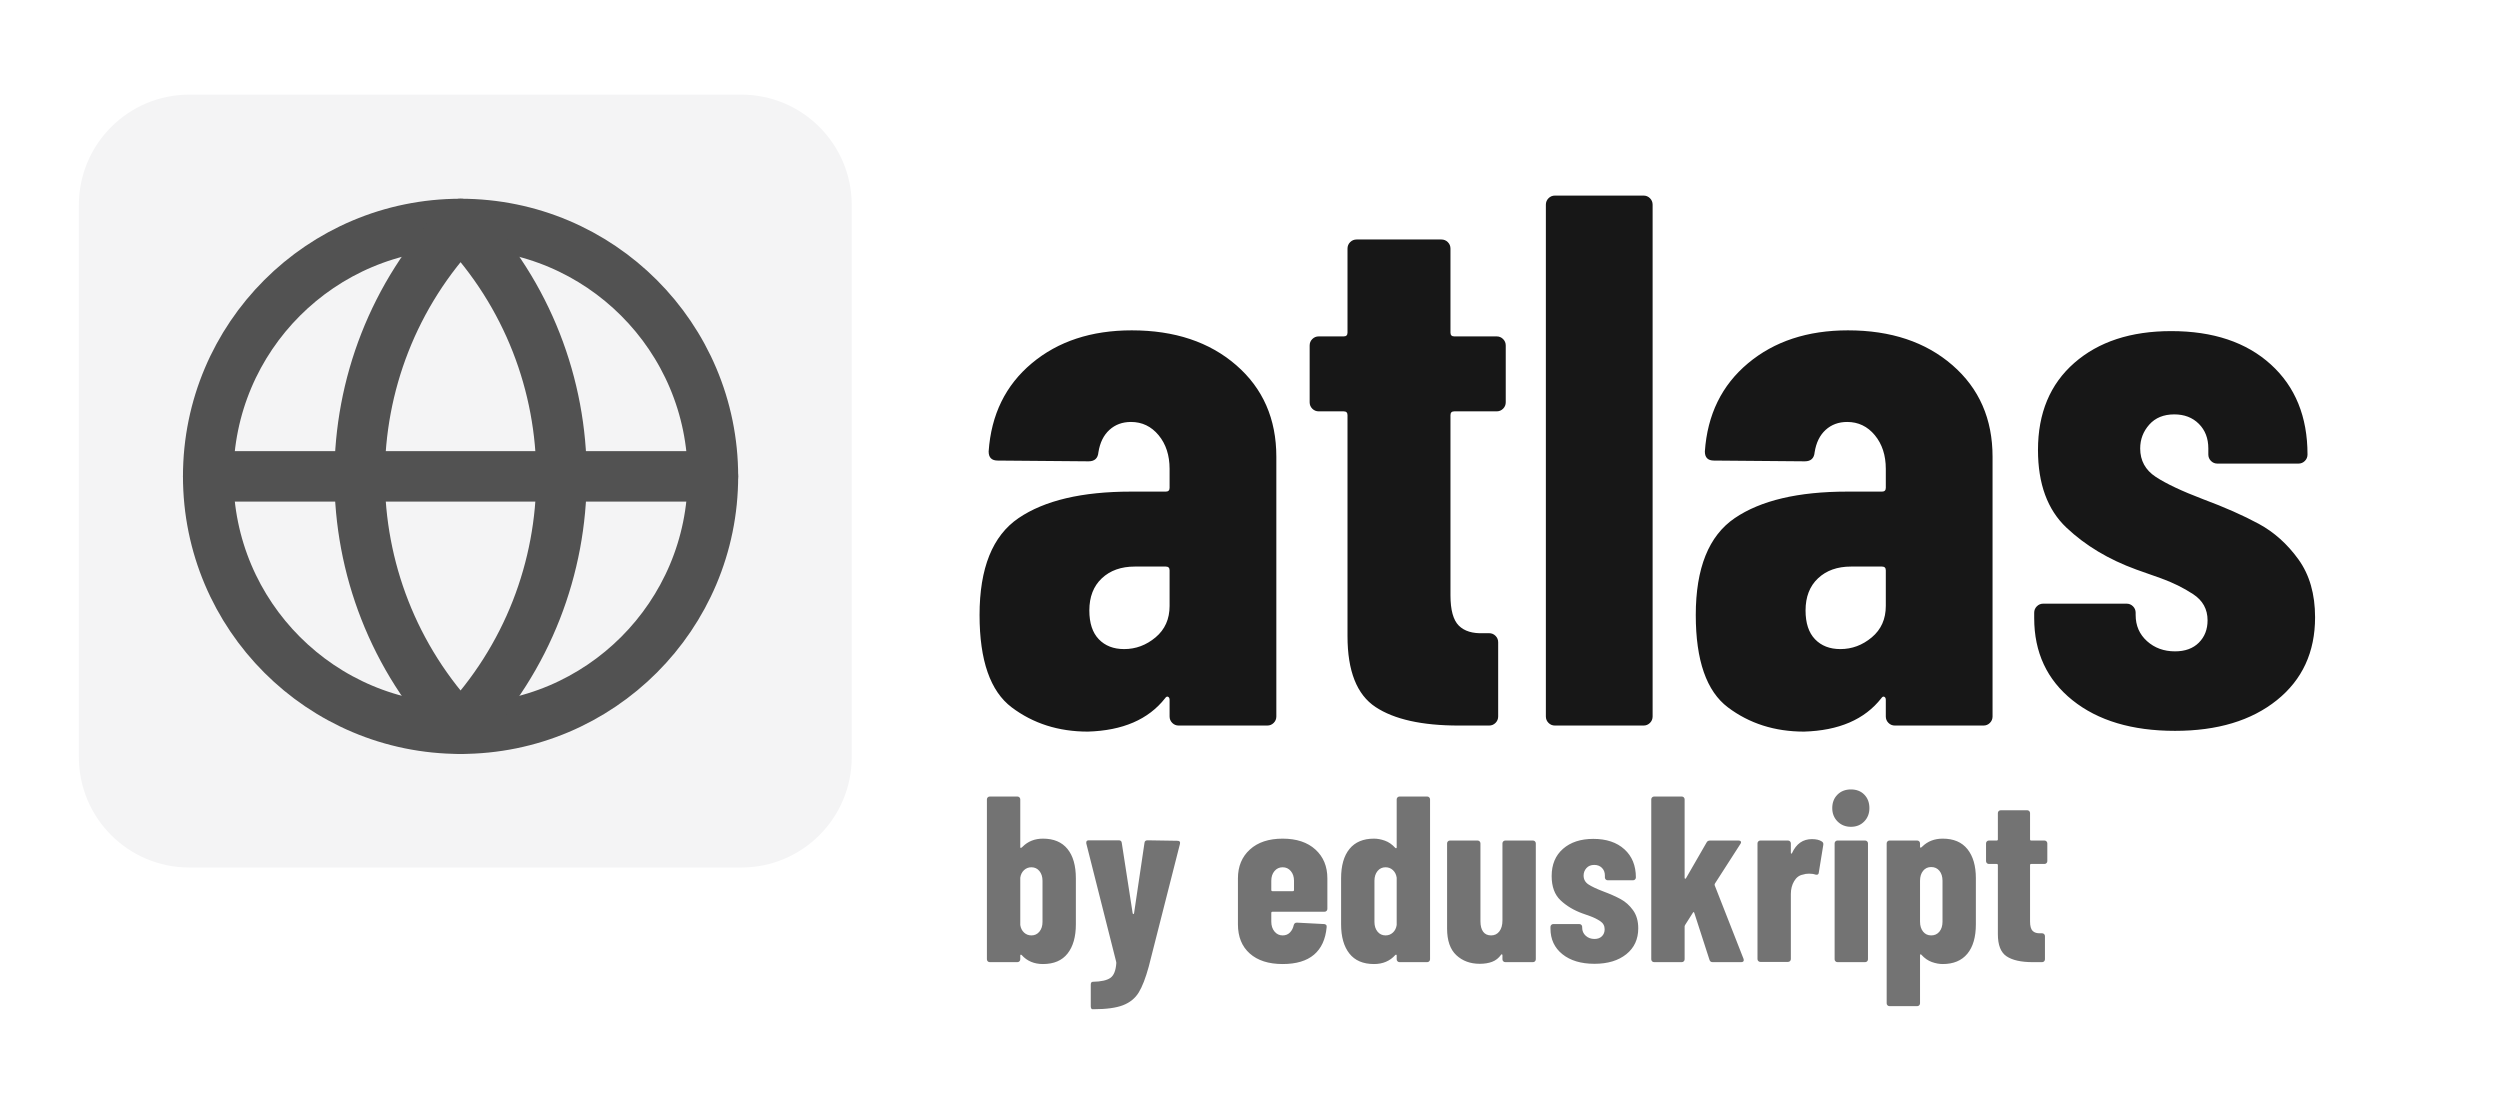
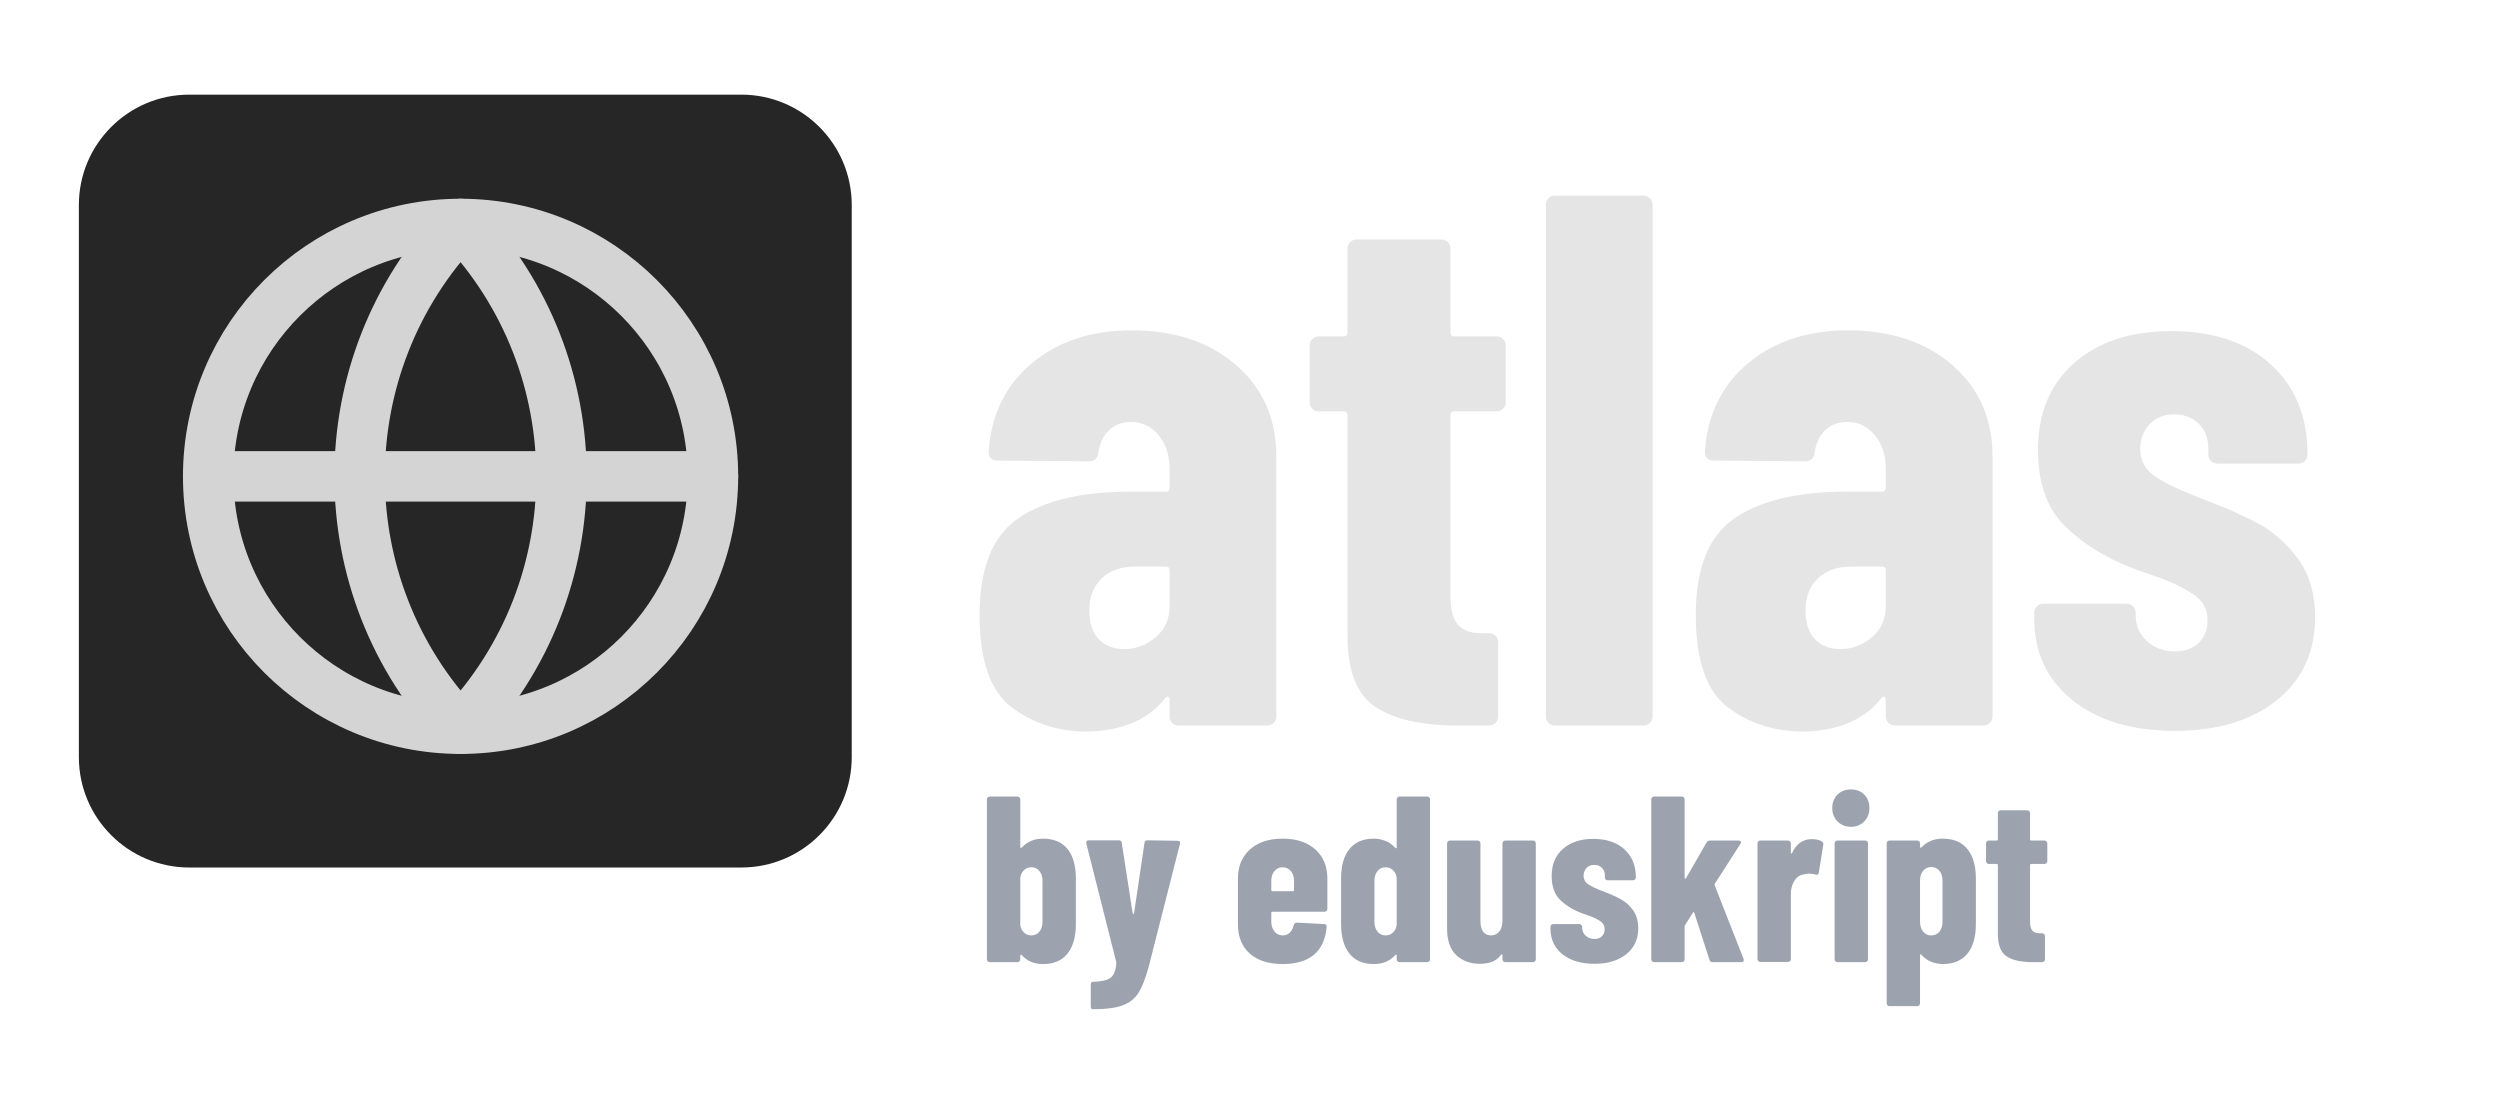
<svg xmlns="http://www.w3.org/2000/svg" viewBox="0 0 317 140" width="317" height="140">
  <style>
-   .mark-bg{fill:#f4f4f5}.mark{stroke:#525252}.wort{fill:#171717}.sub{fill:#737373}
+   .mark-bg{fill:#262626}.mark{stroke:#d4d4d4}.wort{fill:#e5e5e5}.sub{fill:#9ca3af}
</style>
  <rect class="mark-bg" x="10" y="12" width="98" height="98" rx="14" />
  <g class="mark" transform="translate(20,22) scale(3.2)" fill="none" stroke-width="2" stroke-linecap="round" stroke-linejoin="round">
    <circle cx="12" cy="12" r="10" />
    <path d="M12 2a14.5 14.5 0 0 0 0 20 14.5 14.5 0 0 0 0-20" />
    <path d="M2 12h20" />
  </g>
  <path class="wort" d="M161.84 57.92V90.848Q161.84 91.328 161.504 91.664Q161.168 92.0 160.688 92.0H149.456Q148.976 92.0 148.64 91.664Q148.304 91.328 148.304 90.848V88.736Q148.304 88.448 148.112 88.352Q147.92 88.256 147.728 88.544Q144.56 92.576 137.936 92.768Q132.368 92.768 128.288 89.696Q124.208 86.624 124.208 77.984Q124.208 69.056 129.152 65.696Q134.096 62.336 143.408 62.336H147.824Q148.304 62.336 148.304 61.856V59.456Q148.304 56.864 146.912 55.184Q145.52 53.504 143.408 53.504Q141.776 53.504 140.672 54.512Q139.568 55.52 139.28 57.344Q139.184 58.496 138.032 58.496L126.512 58.4Q125.36 58.4 125.36 57.248Q125.84 50.24 130.832 46.064Q135.824 41.888 143.504 41.888Q151.664 41.888 156.752 46.304Q161.84 50.72 161.84 57.92ZM148.304 76.832V72.32Q148.304 71.84 147.824 71.84H143.888Q141.296 71.84 139.712 73.328Q138.128 74.816 138.128 77.408Q138.128 79.808 139.328 81.056Q140.528 82.304 142.544 82.304Q144.752 82.304 146.528 80.816Q148.304 79.328 148.304 76.832ZM189.776 52.16H184.4Q183.92 52.16 183.92 52.64V75.488Q183.92 78.272 184.976 79.328Q186.032 80.384 188.144 80.288H188.816Q189.296 80.288 189.632 80.624Q189.968 80.96 189.968 81.44V90.848Q189.968 91.328 189.632 91.664Q189.296 92.0 188.816 92.0H184.976Q177.968 92.0 174.416 89.648Q170.864 87.296 170.864 80.672V52.64Q170.864 52.16 170.384 52.16H167.216Q166.736 52.16 166.4 51.824Q166.064 51.488 166.064 51.008V43.808Q166.064 43.328 166.4 42.992Q166.736 42.656 167.216 42.656H170.384Q170.864 42.656 170.864 42.176V31.52Q170.864 31.04 171.2 30.704Q171.536 30.368 172.016 30.368H182.768Q183.248 30.368 183.584 30.704Q183.92 31.04 183.92 31.52V42.176Q183.92 42.656 184.4 42.656H189.776Q190.256 42.656 190.592 42.992Q190.928 43.328 190.928 43.808V51.008Q190.928 51.488 190.592 51.824Q190.256 52.16 189.776 52.16ZM196.016 90.848V25.952Q196.016 25.472 196.352 25.136Q196.688 24.8 197.168 24.8H208.4Q208.88 24.8 209.216 25.136Q209.552 25.472 209.552 25.952V90.848Q209.552 91.328 209.216 91.664Q208.88 92.0 208.4 92.0H197.168Q196.688 92.0 196.352 91.664Q196.016 91.328 196.016 90.848ZM252.656 57.92V90.848Q252.656 91.328 252.32 91.664Q251.984 92.0 251.504 92.0H240.272Q239.792 92.0 239.456 91.664Q239.12 91.328 239.12 90.848V88.736Q239.12 88.448 238.928 88.352Q238.736 88.256 238.544 88.544Q235.376 92.576 228.752 92.768Q223.184 92.768 219.104 89.696Q215.024 86.624 215.024 77.984Q215.024 69.056 219.968 65.696Q224.912 62.336 234.224 62.336H238.64Q239.12 62.336 239.12 61.856V59.456Q239.12 56.864 237.728 55.184Q236.336 53.504 234.224 53.504Q232.592 53.504 231.488 54.512Q230.384 55.52 230.096 57.344Q230.0 58.496 228.848 58.496L217.328 58.4Q216.176 58.4 216.176 57.248Q216.656 50.24 221.648 46.064Q226.64 41.888 234.32 41.888Q242.48 41.888 247.568 46.304Q252.656 50.72 252.656 57.92ZM239.12 76.832V72.32Q239.12 71.84 238.64 71.84H234.704Q232.112 71.84 230.528 73.328Q228.944 74.816 228.944 77.408Q228.944 79.808 230.144 81.056Q231.344 82.304 233.36 82.304Q235.568 82.304 237.344 80.816Q239.12 79.328 239.12 76.832ZM257.936 78.368V77.696Q257.936 77.216 258.272 76.88Q258.608 76.544 259.088 76.544H269.648Q270.128 76.544 270.464 76.88Q270.8 77.216 270.8 77.696V77.984Q270.8 80.0 272.24 81.296Q273.68 82.592 275.792 82.592Q277.712 82.592 278.816 81.488Q279.92 80.384 279.92 78.656Q279.92 76.544 278.096 75.344Q276.272 74.144 274.016 73.328Q271.76 72.512 270.896 72.224Q265.616 70.304 262.016 66.896Q258.416 63.488 258.416 57.056Q258.416 50.048 263.024 46.016Q267.632 41.984 275.312 41.984Q283.28 41.984 287.936 46.208Q292.592 50.432 292.592 57.632Q292.592 58.112 292.256 58.448Q291.92 58.784 291.44 58.784H281.168Q280.688 58.784 280.352 58.448Q280.016 58.112 280.016 57.632V56.864Q280.016 54.944 278.816 53.744Q277.616 52.544 275.696 52.544Q273.68 52.544 272.528 53.84Q271.376 55.136 271.376 56.864Q271.376 59.168 273.344 60.464Q275.312 61.76 279.344 63.296Q283.472 64.832 286.4 66.416Q289.328 68.0 291.44 70.928Q293.552 73.856 293.552 78.272Q293.552 84.896 288.704 88.784Q283.856 92.672 275.792 92.672Q267.632 92.672 262.784 88.784Q257.936 84.896 257.936 78.368Z" />
  <path class="sub" d="M136.42 111.38V117.2Q136.42 119.57 135.37 120.905Q134.32 122.24 132.25 122.24Q130.57 122.24 129.55 121.1Q129.49 121.04 129.43 121.055Q129.37 121.07 129.37 121.16V121.64Q129.37 121.79 129.265 121.895Q129.16 122.0 129.01 122.0H125.5Q125.35 122.0 125.245 121.895Q125.14 121.79 125.14 121.64V101.36Q125.14 101.21 125.245 101.105Q125.35 101.0 125.5 101.0H129.01Q129.16 101.0 129.265 101.105Q129.37 101.21 129.37 101.36V107.45Q129.37 107.51 129.43 107.51Q129.55 107.51 129.67 107.36Q130.69 106.34 132.25 106.34Q134.29 106.34 135.355 107.645Q136.42 108.95 136.42 111.38ZM130.78 109.97Q130.24 109.97 129.85 110.33Q129.46 110.69 129.37 111.29V117.29Q129.46 117.89 129.85 118.25Q130.24 118.61 130.78 118.61Q131.41 118.61 131.8 118.13Q132.19 117.65 132.19 116.9V111.68Q132.19 110.93 131.8 110.45Q131.41 109.97 130.78 109.97ZM138.31 127.61V124.85Q138.31 124.49 138.58 124.49Q140.14 124.46 140.8 123.995Q141.46 123.53 141.55 122.09L141.52 121.91L137.74 106.94V106.82Q137.74 106.55 138.07 106.55H141.85Q142.21 106.55 142.24 106.88L143.62 115.79Q143.65 115.91 143.71 115.91Q143.77 115.91 143.8 115.79L145.12 106.88Q145.15 106.55 145.51 106.55L149.29 106.61Q149.71 106.61 149.62 107.0L145.66 122.57Q145.06 124.76 144.385 125.855Q143.71 126.95 142.405 127.46Q141.1 127.97 138.64 127.97H138.49Q138.43 127.97 138.37 127.865Q138.31 127.76 138.31 127.61ZM167.95 115.61H161.35Q161.2 115.61 161.2 115.76V116.87Q161.2 117.62 161.605 118.115Q162.01 118.61 162.64 118.61Q163.21 118.61 163.57 118.235Q163.93 117.86 164.05 117.29Q164.14 116.99 164.44 116.99L167.89 117.17Q168.04 117.17 168.145 117.275Q168.25 117.38 168.22 117.56Q168.01 119.87 166.615 121.055Q165.22 122.24 162.64 122.24Q159.97 122.24 158.47 120.905Q156.97 119.57 156.97 117.2V111.38Q156.97 109.1 158.485 107.72Q160.0 106.34 162.64 106.34Q165.28 106.34 166.795 107.72Q168.31 109.1 168.31 111.38V115.25Q168.31 115.4 168.205 115.505Q168.1 115.61 167.95 115.61ZM161.2 111.68V112.85Q161.2 113.0 161.35 113.0H163.93Q164.08 113.0 164.08 112.85V111.68Q164.08 110.93 163.675 110.45Q163.27 109.97 162.64 109.97Q162.01 109.97 161.605 110.45Q161.2 110.93 161.2 111.68ZM177.46 101.0H180.97Q181.12 101.0 181.225 101.105Q181.33 101.21 181.33 101.36V121.64Q181.33 121.79 181.225 121.895Q181.12 122.0 180.97 122.0H177.46Q177.31 122.0 177.205 121.895Q177.1 121.79 177.1 121.64V121.16Q177.1 121.07 177.04 121.055Q176.98 121.04 176.92 121.1Q175.9 122.24 174.22 122.24Q172.15 122.24 171.1 120.905Q170.05 119.57 170.05 117.2V111.38Q170.05 108.95 171.115 107.645Q172.18 106.34 174.22 106.34Q174.88 106.34 175.6 106.595Q176.32 106.85 176.92 107.51Q176.98 107.57 177.04 107.555Q177.1 107.54 177.1 107.45V101.36Q177.1 101.21 177.205 101.105Q177.31 101.0 177.46 101.0ZM177.1 117.29V111.29Q177.01 110.69 176.62 110.33Q176.23 109.97 175.69 109.97Q175.06 109.97 174.67 110.45Q174.28 110.93 174.28 111.68V116.9Q174.28 117.65 174.67 118.13Q175.06 118.61 175.69 118.61Q176.23 118.61 176.62 118.25Q177.01 117.89 177.1 117.29ZM190.87 106.58H194.38Q194.53 106.58 194.635 106.685Q194.74 106.79 194.74 106.94V121.64Q194.74 121.79 194.635 121.895Q194.53 122.0 194.38 122.0H190.87Q190.72 122.0 190.615 121.895Q190.51 121.79 190.51 121.64V121.13Q190.51 121.04 190.45 121.01Q190.39 120.98 190.33 121.07Q189.88 121.7 189.205 121.955Q188.53 122.21 187.63 122.21Q185.83 122.21 184.66 121.115Q183.49 120.02 183.49 117.74V106.94Q183.49 106.79 183.595 106.685Q183.7 106.58 183.85 106.58H187.36Q187.51 106.58 187.615 106.685Q187.72 106.79 187.72 106.94V116.81Q187.72 117.68 188.065 118.145Q188.41 118.61 189.07 118.61Q189.73 118.61 190.12 118.1Q190.51 117.59 190.51 116.72V106.94Q190.51 106.79 190.615 106.685Q190.72 106.58 190.87 106.58ZM196.6 117.74V117.53Q196.6 117.38 196.705 117.275Q196.81 117.17 196.96 117.17H200.26Q200.41 117.17 200.515 117.275Q200.62 117.38 200.62 117.53V117.62Q200.62 118.25 201.07 118.655Q201.52 119.06 202.18 119.06Q202.78 119.06 203.125 118.715Q203.47 118.37 203.47 117.83Q203.47 117.17 202.9 116.795Q202.33 116.42 201.625 116.165Q200.92 115.91 200.65 115.82Q199.0 115.22 197.875 114.155Q196.75 113.09 196.75 111.08Q196.75 108.89 198.19 107.63Q199.63 106.37 202.03 106.37Q204.52 106.37 205.975 107.69Q207.43 109.01 207.43 111.26Q207.43 111.41 207.325 111.515Q207.22 111.62 207.07 111.62H203.86Q203.71 111.62 203.605 111.515Q203.5 111.41 203.5 111.26V111.02Q203.5 110.42 203.125 110.045Q202.75 109.67 202.15 109.67Q201.52 109.67 201.16 110.075Q200.8 110.48 200.8 111.02Q200.8 111.74 201.415 112.145Q202.03 112.55 203.29 113.03Q204.58 113.51 205.495 114.005Q206.41 114.5 207.07 115.415Q207.73 116.33 207.73 117.71Q207.73 119.78 206.215 120.995Q204.7 122.21 202.18 122.21Q199.63 122.21 198.115 120.995Q196.6 119.78 196.6 117.74ZM209.38 121.64V101.36Q209.38 101.21 209.485 101.105Q209.59 101.0 209.74 101.0H213.25Q213.4 101.0 213.505 101.105Q213.61 101.21 213.61 101.36V111.29Q213.61 111.41 213.67 111.425Q213.73 111.44 213.79 111.35L216.4 106.82Q216.52 106.58 216.85 106.58H220.45Q220.66 106.58 220.735 106.7Q220.81 106.82 220.69 107.0L217.45 112.04Q217.39 112.16 217.42 112.25L221.08 121.58Q221.11 121.64 221.11 121.73Q221.11 122.0 220.78 122.0H217.15Q216.85 122.0 216.76 121.7L214.84 115.76Q214.81 115.67 214.75 115.655Q214.69 115.64 214.66 115.73L213.67 117.29Q213.61 117.41 213.61 117.47V121.64Q213.61 121.79 213.505 121.895Q213.4 122.0 213.25 122.0H209.74Q209.59 122.0 209.485 121.895Q209.38 121.79 209.38 121.64ZM231.01 106.7Q231.25 106.85 231.19 107.15L230.62 110.66Q230.59 110.99 230.2 110.9Q229.87 110.78 229.39 110.78Q228.94 110.78 228.61 110.9Q227.92 111.02 227.5 111.725Q227.08 112.43 227.08 113.36V121.61Q227.08 121.76 226.975 121.865Q226.87 121.97 226.72 121.97H223.21Q223.06 121.97 222.955 121.865Q222.85 121.76 222.85 121.61V106.94Q222.85 106.79 222.955 106.685Q223.06 106.58 223.21 106.58H226.72Q226.87 106.58 226.975 106.685Q227.08 106.79 227.08 106.94V108.11Q227.08 108.23 227.125 108.245Q227.17 108.26 227.23 108.17Q228.04 106.4 229.75 106.4Q230.56 106.4 231.01 106.7ZM232.33 102.47Q232.33 101.42 232.99 100.76Q233.65 100.1 234.7 100.1Q235.75 100.1 236.395 100.76Q237.04 101.42 237.04 102.47Q237.04 103.49 236.38 104.165Q235.72 104.84 234.7 104.84Q233.68 104.84 233.005 104.165Q232.33 103.49 232.33 102.47ZM232.63 121.64V106.94Q232.63 106.79 232.735 106.685Q232.84 106.58 232.99 106.58H236.5Q236.65 106.58 236.755 106.685Q236.86 106.79 236.86 106.94V121.64Q236.86 121.79 236.755 121.895Q236.65 122.0 236.5 122.0H232.99Q232.84 122.0 232.735 121.895Q232.63 121.79 232.63 121.64ZM250.54 111.35V117.2Q250.54 119.63 249.46 120.935Q248.38 122.24 246.34 122.24Q245.68 122.24 244.96 121.985Q244.24 121.73 243.64 121.07Q243.58 120.98 243.52 121.01Q243.46 121.04 243.46 121.13V127.22Q243.46 127.37 243.355 127.475Q243.25 127.58 243.1 127.58H239.59Q239.44 127.58 239.335 127.475Q239.23 127.37 239.23 127.22V106.94Q239.23 106.79 239.335 106.685Q239.44 106.58 239.59 106.58H243.1Q243.25 106.58 243.355 106.685Q243.46 106.79 243.46 106.94V107.42Q243.46 107.48 243.52 107.48Q243.64 107.48 243.76 107.33Q244.78 106.34 246.34 106.34Q248.41 106.34 249.475 107.675Q250.54 109.01 250.54 111.35ZM244.87 109.94Q244.24 109.94 243.85 110.42Q243.46 110.9 243.46 111.68V116.87Q243.46 117.65 243.85 118.13Q244.24 118.61 244.87 118.61Q245.53 118.61 245.92 118.13Q246.31 117.65 246.31 116.87V111.68Q246.31 110.9 245.92 110.42Q245.53 109.94 244.87 109.94ZM259.24 109.55H257.56Q257.41 109.55 257.41 109.7V116.84Q257.41 117.71 257.74 118.04Q258.07 118.37 258.73 118.34H258.94Q259.09 118.34 259.195 118.445Q259.3 118.55 259.3 118.7V121.64Q259.3 121.79 259.195 121.895Q259.09 122.0 258.94 122.0H257.74Q255.55 122.0 254.44 121.265Q253.33 120.53 253.33 118.46V109.7Q253.33 109.55 253.18 109.55H252.19Q252.04 109.55 251.935 109.445Q251.83 109.34 251.83 109.19V106.94Q251.83 106.79 251.935 106.685Q252.04 106.58 252.19 106.58H253.18Q253.33 106.58 253.33 106.43V103.1Q253.33 102.95 253.435 102.845Q253.54 102.74 253.69 102.74H257.05Q257.2 102.74 257.305 102.845Q257.41 102.95 257.41 103.1V106.43Q257.41 106.58 257.56 106.58H259.24Q259.39 106.58 259.495 106.685Q259.6 106.79 259.6 106.94V109.19Q259.6 109.34 259.495 109.445Q259.39 109.55 259.24 109.55Z" />
</svg>
